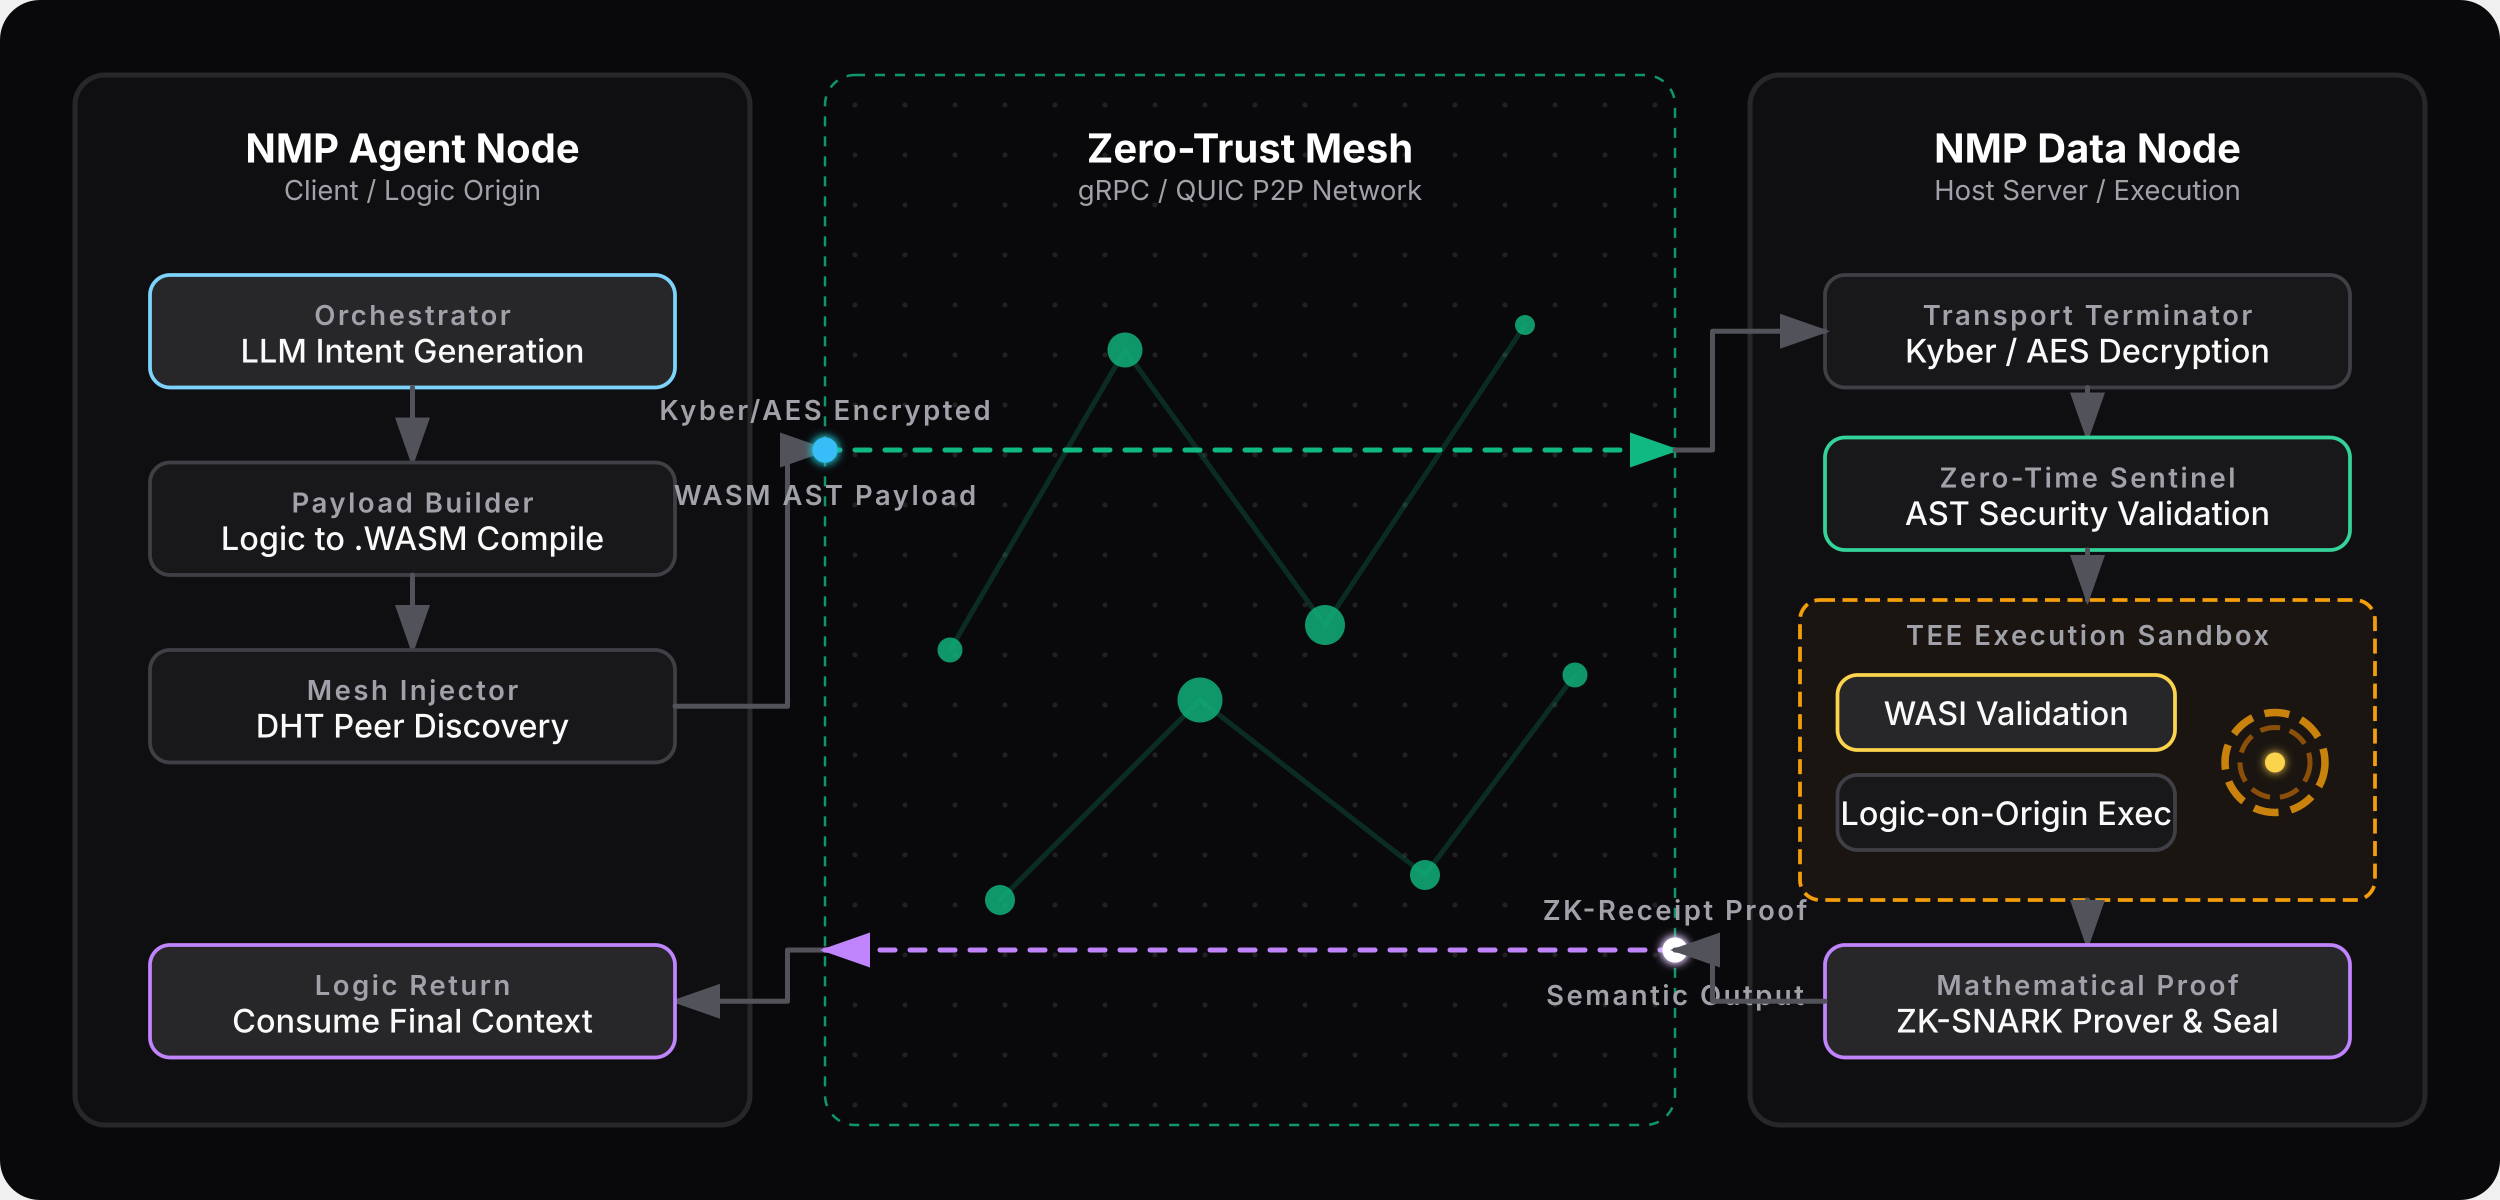
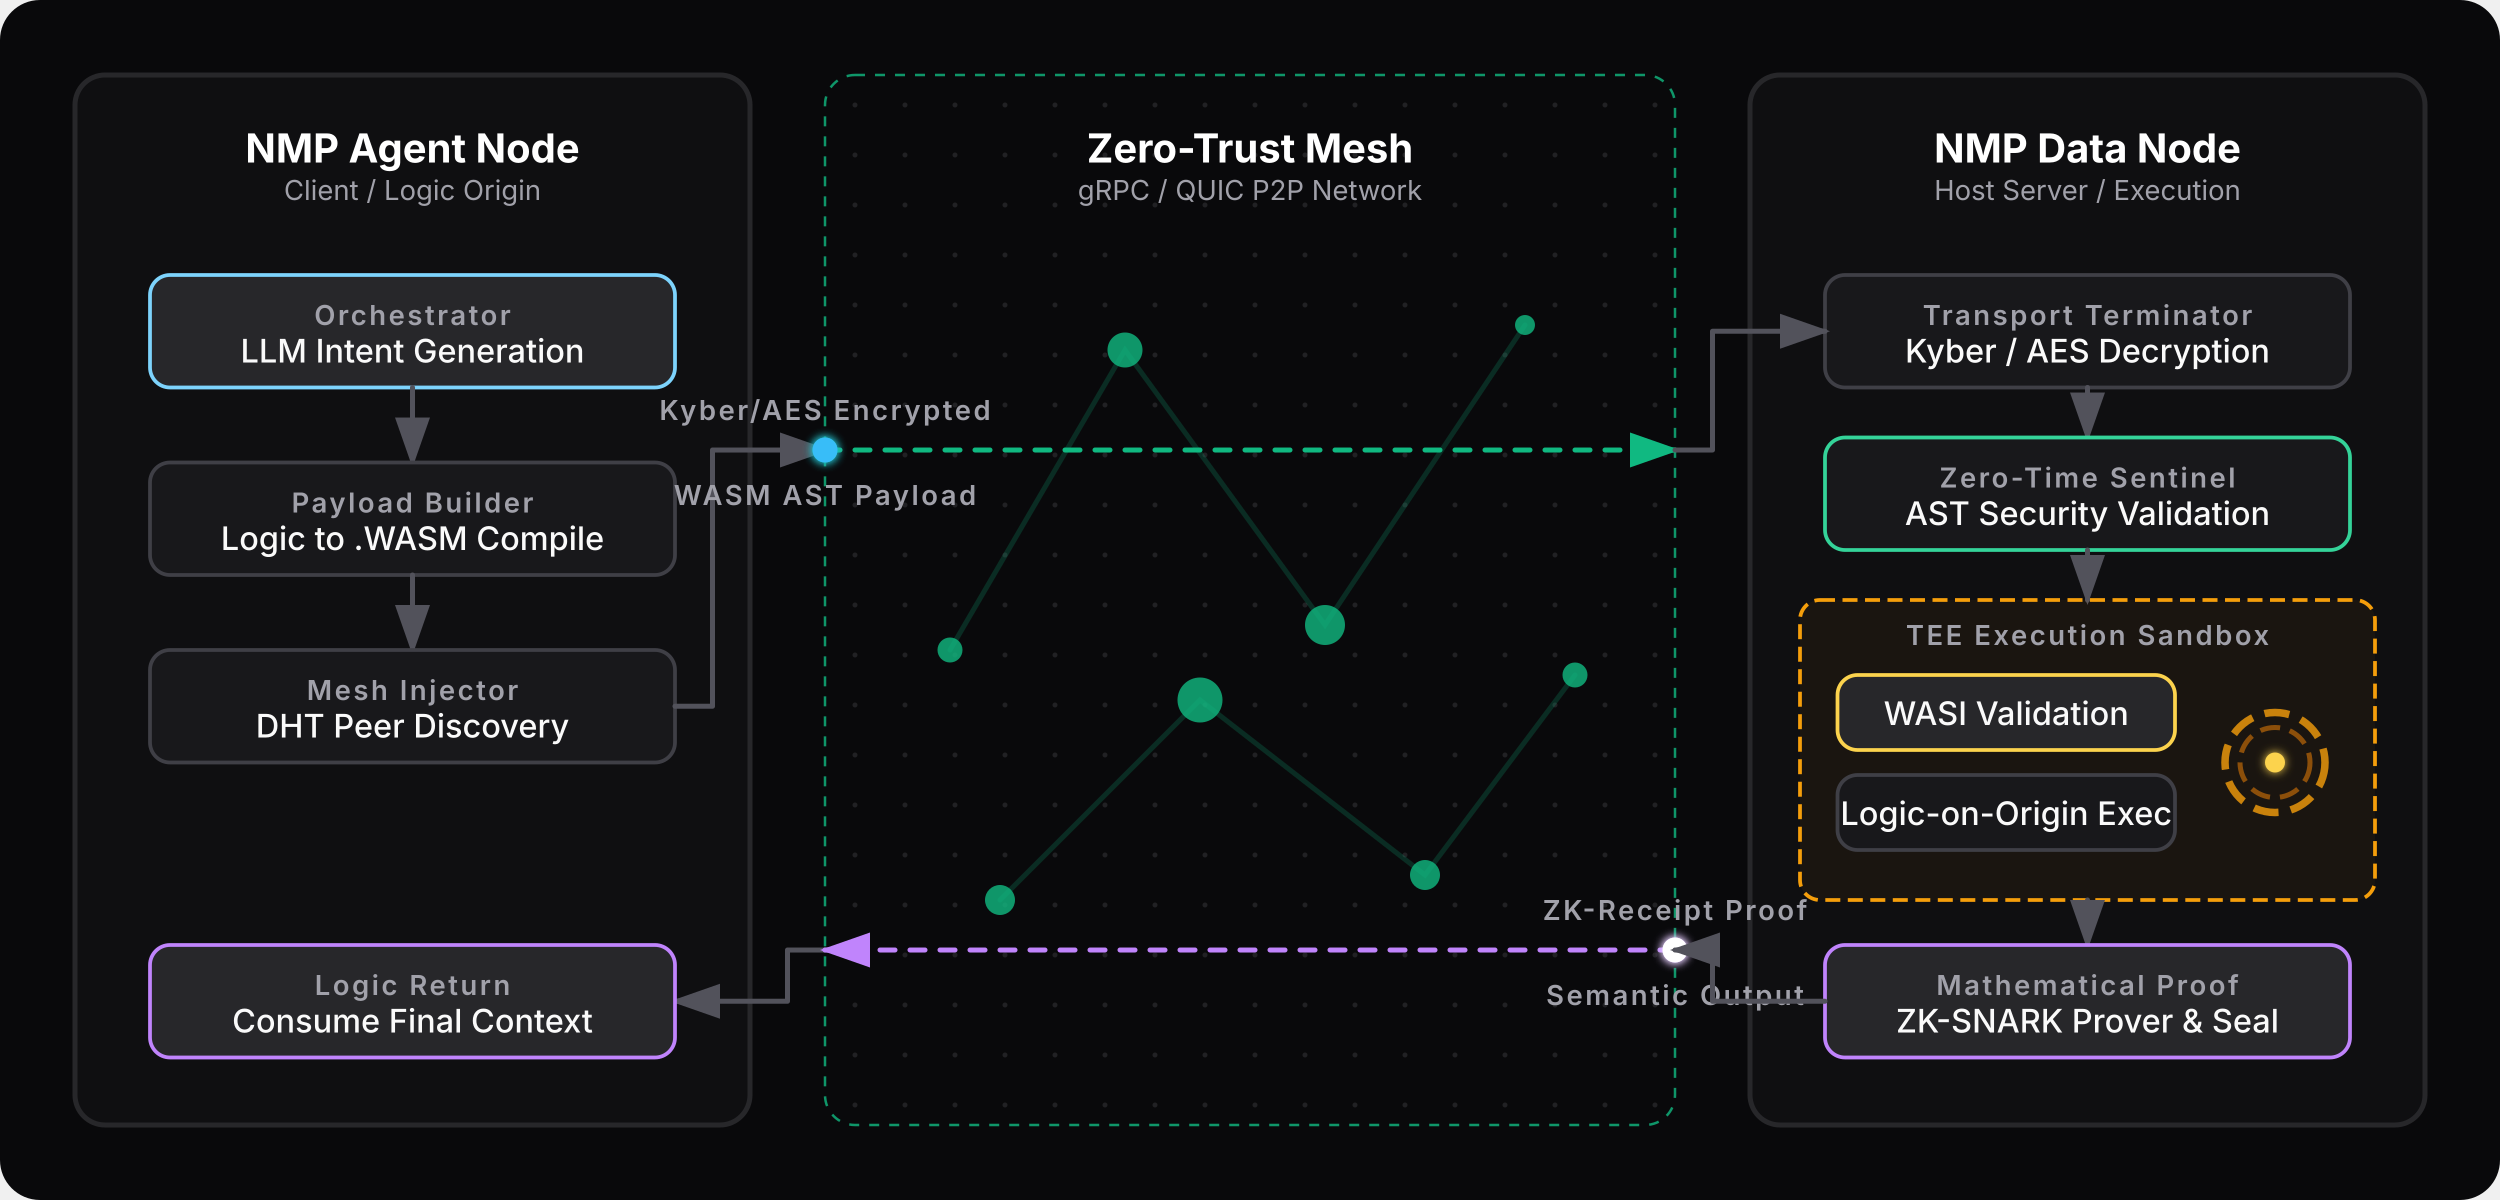
<svg xmlns="http://www.w3.org/2000/svg" width="1000" height="480" viewBox="0 0 1000 480">
  <rect width="1000" height="480" fill="#09090b" rx="16" />
  <style>
        .mfd-text {
            font-family: 'Inter', system-ui, sans-serif;
            fill: #FAFAFA;
            font-size: 13px;
            font-weight: 500;
        }

        .mfd-text-sm {
            font-family: 'Inter', system-ui, sans-serif;
            fill: #A1A1AA;
            font-size: 11px;
        }

        .mfd-title {
            font-weight: 700;
            font-size: 16px;
            fill: #FFFFFF;
        }

        .mfd-subtitle {
            font-size: 11px;
            fill: #A1A1AA;
            text-transform: uppercase;
            letter-spacing: 1px;
            font-weight: 600;
        }

        /* Zones */
        .mfd-zone {
            fill: #0f0f11;
            stroke: #27272a;
            stroke-width: 2;
            rx: 12;
        }

        .mfd-zone-net {
            fill: url(#netBgD);
            stroke: #10b981;
            stroke-width: 1;
            rx: 12;
            stroke-dasharray: 4 4;
            opacity: 0.8;
        }

        .mfd-zone-sandbox {
            fill: rgba(245, 158, 11, 0.05);
            stroke: #f59e0b;
            stroke-width: 1.5;
            rx: 8;
            stroke-dasharray: 6 3;
        }

        /* Boxes */
        .mfd-box {
            fill: #18181b;
            stroke: #3f3f46;
            stroke-width: 1.5;
            rx: 8;
        }

        .mfd-box-hi {
            fill: #27272a;
            stroke: #7dd3fc;
            stroke-width: 1.5;
            rx: 8;
        }

        .mfd-box-sec {
            fill: #18181b;
            stroke: #34d399;
            stroke-width: 1.5;
            rx: 8;
        }

        .mfd-box-wasi {
            fill: #27272a;
            stroke: #fcd34d;
            stroke-width: 1.5;
            rx: 8;
        }

        .mfd-box-zk {
            fill: #27272a;
            stroke: #c084fc;
            stroke-width: 1.5;
            rx: 8;
        }

        /* Lines */
        .mfd-line {
            stroke: #52525b;
            stroke-width: 2;
            fill: none;
            stroke-linejoin: round;
            stroke-linecap: round;
        }

        .mfd-line-flow {
            stroke: #10b981;
            stroke-width: 2;
            fill: none;
            stroke-dasharray: 6 6;
            stroke-linecap: round;
        }

        .mfd-line-return {
            stroke: #c084fc;
            stroke-width: 2;
            fill: none;
            stroke-dasharray: 6 6;
            stroke-linecap: round;
        }

        /* Arrows */
        .mfd-arrow {
            fill: #52525b;
        }

        .mfd-arrow-flow {
            fill: #10b981;
        }

        .mfd-arrow-return {
            fill: #c084fc;
        }

        /* Node Network */
        .mfd-node {
            fill: #10b981;
            opacity: 0.8;
        }

        /* Animations */
        @keyframes pulseNetD {
            0% {
                opacity: 0.4;
                filter: drop-shadow(0 0 2px #10b981);
            }

            50% {
                opacity: 1;
                filter: drop-shadow(0 0 6px #34d399);
            }

            100% {
                opacity: 0.4;
                filter: drop-shadow(0 0 2px #10b981);
            }
        }

        .mfd-anim-node {
            animation: pulseNetD 3s cubic-bezier(0.4, 0, 0.6, 1) infinite;
        }

        @keyframes marchTxD {
            to {
                stroke-dashoffset: -40;
            }
        }

        .mfd-anim-march {
            animation: marchTxD 1.5s linear infinite;
        }

        @keyframes marchRxD {
            to {
                stroke-dashoffset: 40;
            }
        }

        .mfd-anim-march-ret {
            animation: marchRxD 1.5s linear infinite;
        }

        @keyframes packetTxD {
            0% {
                transform: translateX(0);
                opacity: 0;
            }

            10% {
                opacity: 1;
            }

            90% {
                opacity: 1;
            }

            100% {
                transform: translateX(340px);
                opacity: 0;
            }
        }

        .mfd-part-tx-1 {
            animation: packetTxD 2s cubic-bezier(0.4, 0, 0.2, 1) infinite;
        }

        .mfd-part-tx-2 {
            animation: packetTxD 2s cubic-bezier(0.4, 0, 0.2, 1) infinite -1s;
        }

        @keyframes packetRxD {
            0% {
                transform: translateX(0);
                opacity: 0;
            }

            10% {
                opacity: 1;
            }

            90% {
                opacity: 1;
            }

            100% {
                transform: translateX(-340px);
                opacity: 0;
            }
        }

        .mfd-part-rx-1 {
            animation: packetRxD 2s cubic-bezier(0.4, 0, 0.2, 1) infinite;
        }

        .mfd-part-rx-2 {
            animation: packetRxD 2s cubic-bezier(0.4, 0, 0.2, 1) infinite -1s;
        }

        @keyframes spinGearD {
            100% {
                transform: rotate(360deg);
            }
        }

        .mfd-spin {
            transform-box: fill-box;
            transform-origin: center;
            animation: spinGearD 3s linear infinite;
        }
    </style>
  <defs>
    <pattern id="netBgD" width="20" height="20" patternUnits="userSpaceOnUse">
      <circle cx="2" cy="2" r="1" fill="#27272a" />
    </pattern>
    <marker id="arrD" markerWidth="10" markerHeight="7" refX="9" refY="3.5" orient="auto">
      <polygon points="0 0, 10 3.5, 0 7" class="mfd-arrow" />
    </marker>
    <marker id="arr-flowD" markerWidth="10" markerHeight="7" refX="9" refY="3.5" orient="auto">
      <polygon points="0 0, 10 3.5, 0 7" class="mfd-arrow-flow" />
    </marker>
    <marker id="arr-retD" markerWidth="10" markerHeight="7" refX="9" refY="3.5" orient="auto">
      <polygon points="0 0, 10 3.5, 0 7" class="mfd-arrow-return" />
    </marker>
    <filter id="glow-txD" x="-50%" y="-50%" width="200%" height="200%">
      <feGaussianBlur stdDeviation="2" result="blur" />
      <feMerge>
        <feMergeNode in="blur" />
        <feMergeNode in="SourceGraphic" />
      </feMerge>
    </filter>
    <filter id="glow-rxD" x="-50%" y="-50%" width="200%" height="200%">
      <feGaussianBlur stdDeviation="2" result="blur" />
      <feMerge>
        <feMergeNode in="blur" />
        <feMergeNode in="SourceGraphic" />
      </feMerge>
    </filter>
    <filter id="glow-amberD" x="-50%" y="-50%" width="200%" height="200%">
      <feGaussianBlur stdDeviation="2" result="blur" />
      <feMerge>
        <feMergeNode in="blur" />
        <feMergeNode in="SourceGraphic" />
      </feMerge>
    </filter>
  </defs>
  <rect x="30" y="30" width="270" height="420" class="mfd-zone" />
  <text x="165" y="65" text-anchor="middle" class="mfd-text mfd-title">NMP Agent Node</text>
  <text x="165" y="80" text-anchor="middle" class="mfd-text-sm">Client / Logic Origin</text>
  <rect x="330" y="30" width="340" height="420" class="mfd-zone-net" />
  <text x="500" y="65" text-anchor="middle" class="mfd-text mfd-title" fill="#10b981">Zero-Trust Mesh</text>
  <text x="500" y="80" text-anchor="middle" class="mfd-text-sm" fill="#10b981">gRPC / QUIC P2P Network</text>
  <rect x="700" y="30" width="270" height="420" class="mfd-zone" />
  <text x="835" y="65" text-anchor="middle" class="mfd-text mfd-title">NMP Data Node</text>
  <text x="835" y="80" text-anchor="middle" class="mfd-text-sm">Host Server / Execution</text>
  <rect x="60" y="110" width="210" height="45" class="mfd-box-hi" />
  <text x="165" y="130" text-anchor="middle" class="mfd-text mfd-subtitle" fill="#7dd3fc">Orchestrator</text>
  <text x="165" y="145" text-anchor="middle" class="mfd-text">LLM Intent Generation</text>
  <path d="M 165 155 L 165 185" class="mfd-line" marker-end="url(#arrD)" />
  <rect x="60" y="185" width="210" height="45" class="mfd-box" />
  <text x="165" y="205" text-anchor="middle" class="mfd-text mfd-subtitle">Payload Builder</text>
  <text x="165" y="220" text-anchor="middle" class="mfd-text">Logic to .WASM Compile</text>
  <path d="M 165 230 L 165 260" class="mfd-line" marker-end="url(#arrD)" />
  <rect x="60" y="260" width="210" height="45" class="mfd-box" />
  <text x="165" y="280" text-anchor="middle" class="mfd-text mfd-subtitle">Mesh Injector</text>
  <text x="165" y="295" text-anchor="middle" class="mfd-text">DHT Peer Discovery</text>
-   <path d="M 270 282.5 L 315 282.5 L 315 180 L 330 180" class="mfd-line" marker-end="url(#arrD)" />
+   <path d="M 270 282.5 L 285 282.5 L 285 180 L 330 180" class="mfd-line" marker-end="url(#arrD)" />
  <path d="M 330 380 L 315 380 L 315 400.5 L 270 400.5" class="mfd-line" marker-end="url(#arrD)" />
  <rect x="60" y="378" width="210" height="45" class="mfd-box-zk" />
  <text x="165" y="398" text-anchor="middle" class="mfd-text mfd-subtitle" fill="#c084fc">Logic Return</text>
  <text x="165" y="413" text-anchor="middle" class="mfd-text">Consume Final Context</text>
  <path d="M 380 260 L 450 140 L 530 250 L 610 130" class="mfd-line-flow" style="opacity:0.2; stroke-dasharray:none" />
  <path d="M 400 360 L 480 280 L 570 350 L 630 270" class="mfd-line-flow" style="opacity:0.2; stroke-dasharray:none" />
  <circle cx="380" cy="260" r="5" class="mfd-node mfd-anim-node" />
  <circle cx="450" cy="140" r="7" class="mfd-node mfd-anim-node" style="animation-delay: -1s" />
  <circle cx="530" cy="250" r="8" class="mfd-node mfd-anim-node" style="animation-delay: -2s" />
  <circle cx="610" cy="130" r="4" class="mfd-node mfd-anim-node" />
  <circle cx="400" cy="360" r="6" class="mfd-node mfd-anim-node" style="animation-delay: -1.5s" />
  <circle cx="480" cy="280" r="9" class="mfd-node mfd-anim-node" style="animation-delay: -0.5s" />
  <circle cx="570" cy="350" r="6" class="mfd-node mfd-anim-node" style="animation-delay: -2.5s" />
  <circle cx="630" cy="270" r="5" class="mfd-node mfd-anim-node" />
  <path d="M 330 180 L 670 180" class="mfd-line-flow mfd-anim-march" marker-end="url(#arr-flowD)" />
  <g transform="translate(330, 180)">
    <g class="mfd-part-tx-1">
      <circle cx="0" cy="0" r="5" fill="#10b981" filter="url(#glow-txD)" />
      <text x="0" y="-12" text-anchor="middle" class="mfd-text mfd-subtitle" fill="#34d399">Kyber/AES
                Encrypted</text>
    </g>
  </g>
  <g transform="translate(330, 180)">
    <g class="mfd-part-tx-2">
      <circle cx="0" cy="0" r="5" fill="#38bdf8" filter="url(#glow-txD)" />
      <text x="0" y="22" text-anchor="middle" class="mfd-text mfd-subtitle" fill="#7dd3fc">WASM AST Payload</text>
    </g>
  </g>
  <path d="M 670 380 L 330 380" class="mfd-line-return mfd-anim-march-ret" marker-end="url(#arr-retD)" />
  <g transform="translate(670, 380)">
    <g class="mfd-part-rx-1">
      <circle cx="0" cy="0" r="5" fill="#c084fc" filter="url(#glow-rxD)" />
      <text x="0" y="-12" text-anchor="middle" class="mfd-text mfd-subtitle" fill="#c084fc">ZK-Receipt
                Proof</text>
    </g>
  </g>
  <g transform="translate(670, 380)">
    <g class="mfd-part-rx-2">
      <circle cx="0" cy="0" r="5" fill="#FFFFFF" filter="url(#glow-rxD)" />
      <text x="0" y="22" text-anchor="middle" class="mfd-text mfd-subtitle" fill="#FAFAFA">Semantic Output</text>
    </g>
  </g>
  <rect x="730" y="110" width="210" height="45" class="mfd-box" />
  <text x="835" y="130" text-anchor="middle" class="mfd-text mfd-subtitle">Transport Terminator</text>
  <text x="835" y="145" text-anchor="middle" class="mfd-text">Kyber / AES Decryption</text>
  <path d="M 835 155 L 835 175" class="mfd-line" marker-end="url(#arrD)" />
  <rect x="730" y="175" width="210" height="45" class="mfd-box-sec" />
  <text x="835" y="195" text-anchor="middle" class="mfd-text mfd-subtitle" fill="#34d399">Zero-Time Sentinel</text>
  <text x="835" y="210" text-anchor="middle" class="mfd-text">AST Security Validation</text>
  <path d="M 835 220 L 835 240" class="mfd-line" marker-end="url(#arrD)" />
  <rect x="720" y="240" width="230" height="120" class="mfd-zone-sandbox" />
  <text x="835" y="258" text-anchor="middle" class="mfd-text mfd-subtitle" fill="#f59e0b">TEE Execution Sandbox</text>
  <rect x="735" y="270" width="135" height="30" class="mfd-box-wasi" />
  <text x="802.5" y="290" text-anchor="middle" class="mfd-text" font-size="12">WASI Validation</text>
  <rect x="735" y="310" width="135" height="30" class="mfd-box" />
  <text x="802.5" y="330" text-anchor="middle" class="mfd-text" font-size="12">Logic-on-Origin Exec</text>
  <g transform="translate(910, 305)">
    <g class="mfd-spin">
      <circle cx="0" cy="0" r="20" fill="none" stroke="#f59e0b" stroke-width="3" stroke-dasharray="10 5" opacity="0.8" />
      <circle cx="0" cy="0" r="14" fill="none" stroke="#d97706" stroke-width="2" stroke-dasharray="8 4" opacity="0.6" />
      <circle cx="0" cy="0" r="4" fill="#fcd34d" filter="url(#glow-amberD)" />
    </g>
  </g>
  <path d="M 835 360 L 835 378" class="mfd-line" marker-end="url(#arrD)" />
  <rect x="730" y="378" width="210" height="45" class="mfd-box-zk" />
  <text x="835" y="398" text-anchor="middle" class="mfd-text mfd-subtitle" fill="#c084fc">Mathematical Proof</text>
  <text x="835" y="413" text-anchor="middle" class="mfd-text">ZK-SNARK Prover &amp; Seal</text>
  <path d="M 670 180 L 685 180 L 685 132.5 L 730 132.5" class="mfd-line" marker-end="url(#arrD)" />
  <path d="M 730 400.5 L 685 400.5 L 685 380 L 670 380" class="mfd-line" marker-end="url(#arrD)" />
</svg>
